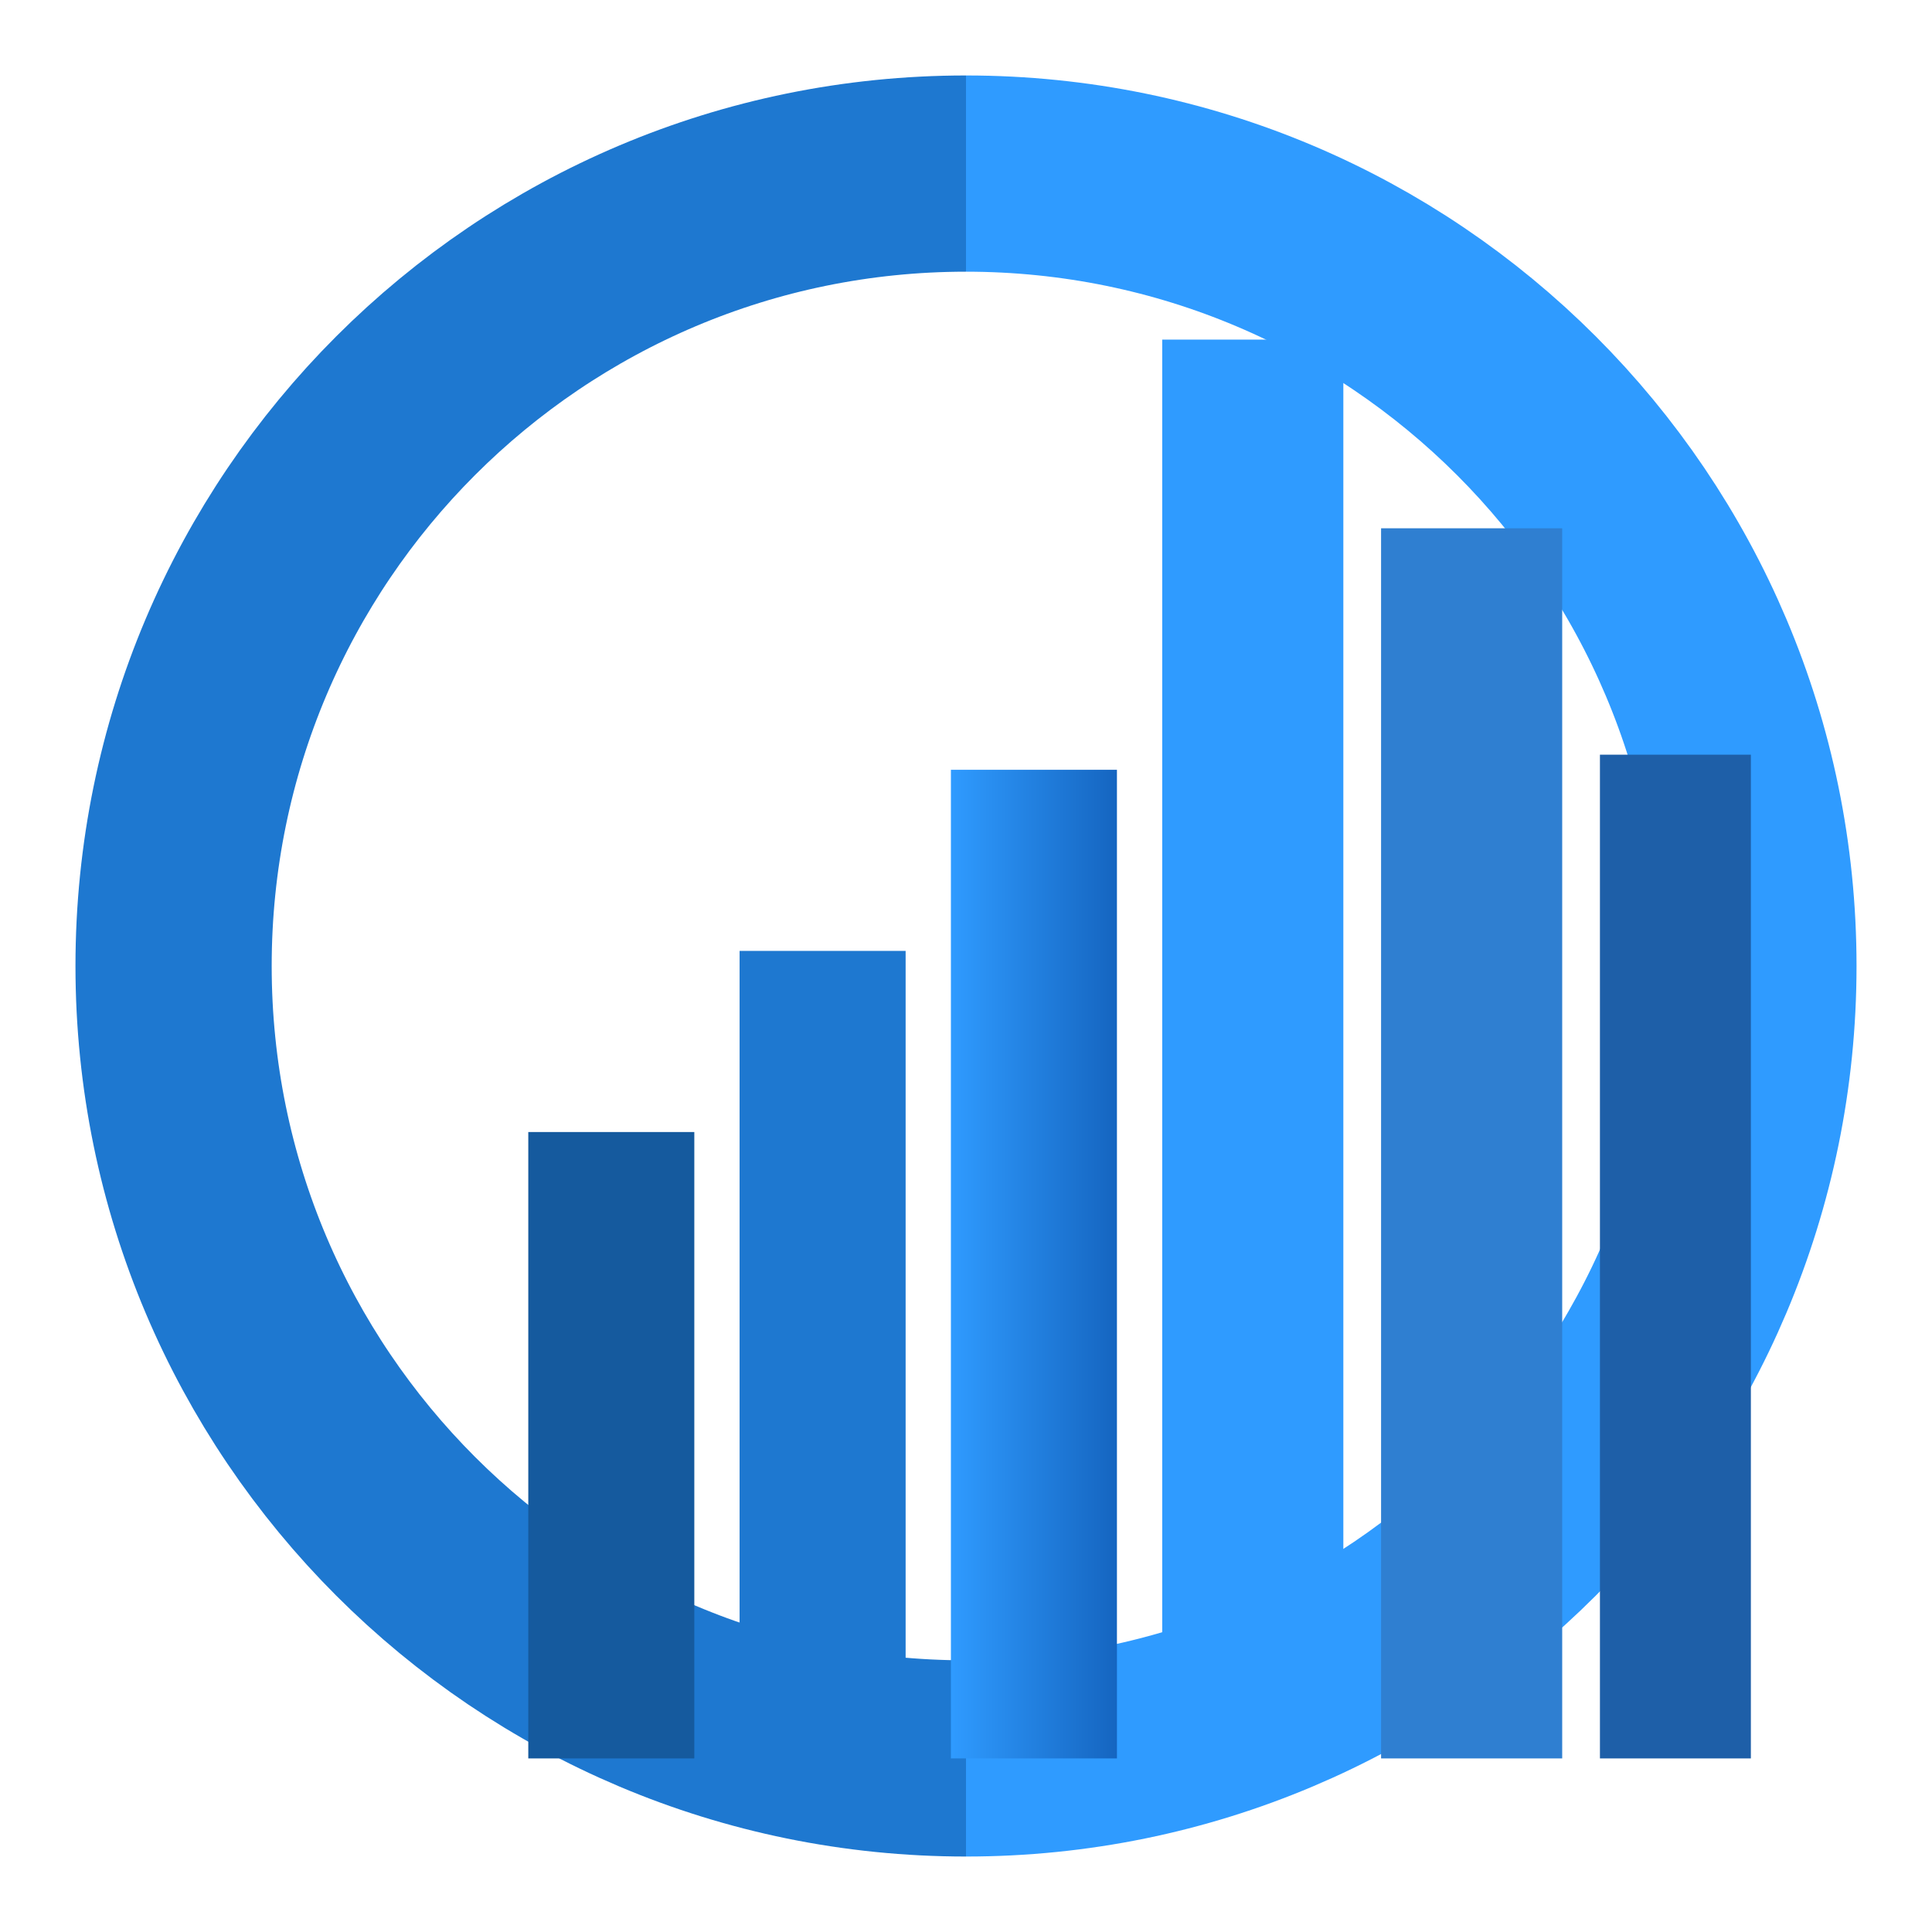
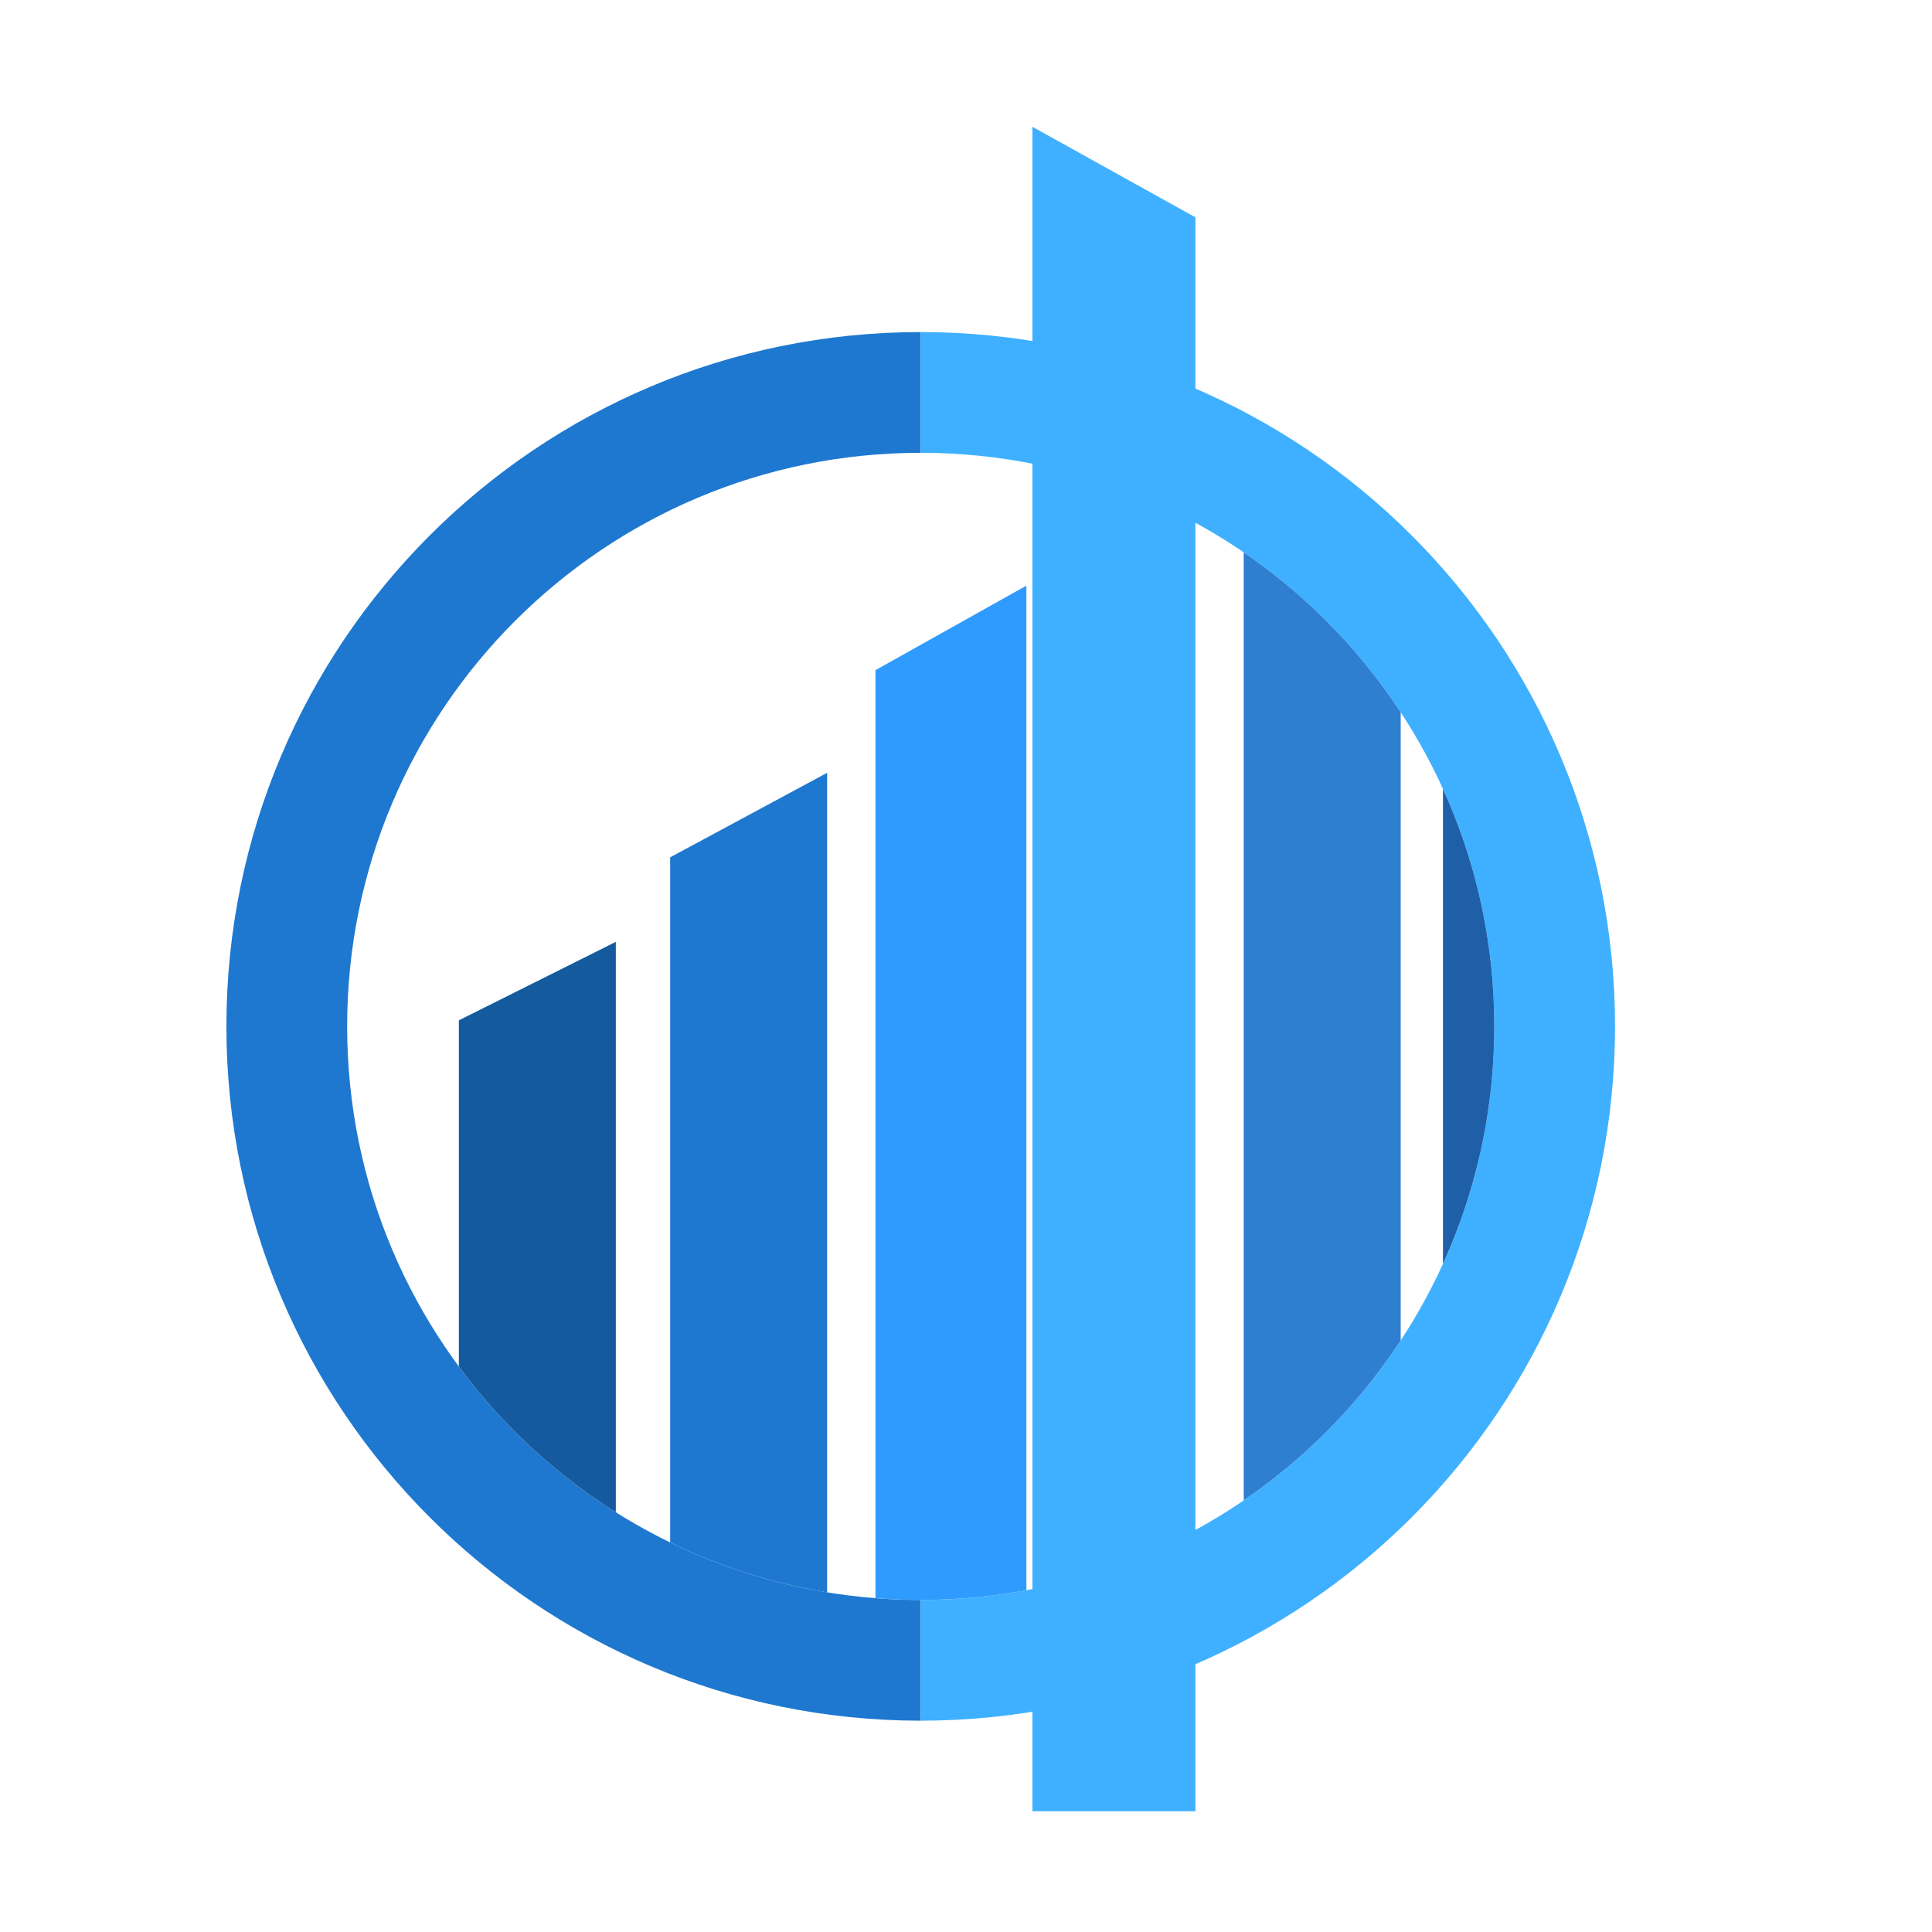
- <svg xmlns="http://www.w3.org/2000/svg" viewBox="0 0 512 512">
+ <svg xmlns="http://www.w3.org/2000/svg" viewBox="0 0 640 640">
  <defs>
-     <linearGradient id="g1" x1="0" y1="0" x2="1" y2="0">
-       <stop offset="0" stop-color="#2f9bff" />
-       <stop offset="1" stop-color="#1565c0" />
-     </linearGradient>
+     <clipPath id="janela">
+       <circle cx="305" cy="340" r="190" />
+     </clipPath>
  </defs>
-   <path d="M 256 46 A 210 210 0 0 0 256 466" fill="none" stroke="#1e78d0" stroke-width="52" />
-   <path d="M 256 466 A 210 210 0 0 0 256 46" fill="none" stroke="#2f9bff" stroke-width="52" />
-   <rect x="140" y="300" width="44" height="166" fill="#155a9e" />
-   <rect x="196" y="252" width="44" height="214" fill="#1e78d0" />
-   <rect x="252" y="204" width="44" height="262" fill="url(#g1)" />
-   <rect x="308" y="90" width="48" height="376" fill="#2f9bff" />
-   <rect x="366" y="140" width="48" height="326" fill="#2f7fd1" />
-   <rect x="424" y="200" width="40" height="266" fill="#1e5fa8" />
+   <path d="M 305 130 A 210 210 0 0 0 305 550" fill="none" stroke="#1e78d0" stroke-width="40" />
+   <path d="M 305 130 A 210 210 0 0 1 305 550" fill="none" stroke="#3fb0ff" stroke-width="40" />
+   <g clip-path="url(#janela)">
+     <polygon points="152,338 204,312 204,600 152,600" fill="#155a9e" />
+     <polygon points="222,284 274,256 274,600 222,600" fill="#1e78d0" />
+     <polygon points="290,222 340,194 340,600 290,600" fill="#2f9bff" />
+     <polygon points="412,140 464,168 464,600 412,600" fill="#2f7fd1" />
+     <polygon points="478,254 522,278 522,600 478,600" fill="#1e5fa8" />
+   </g>
+   <polygon points="342,42 396,72 396,600 342,600" fill="#3fb0ff" />
</svg>
